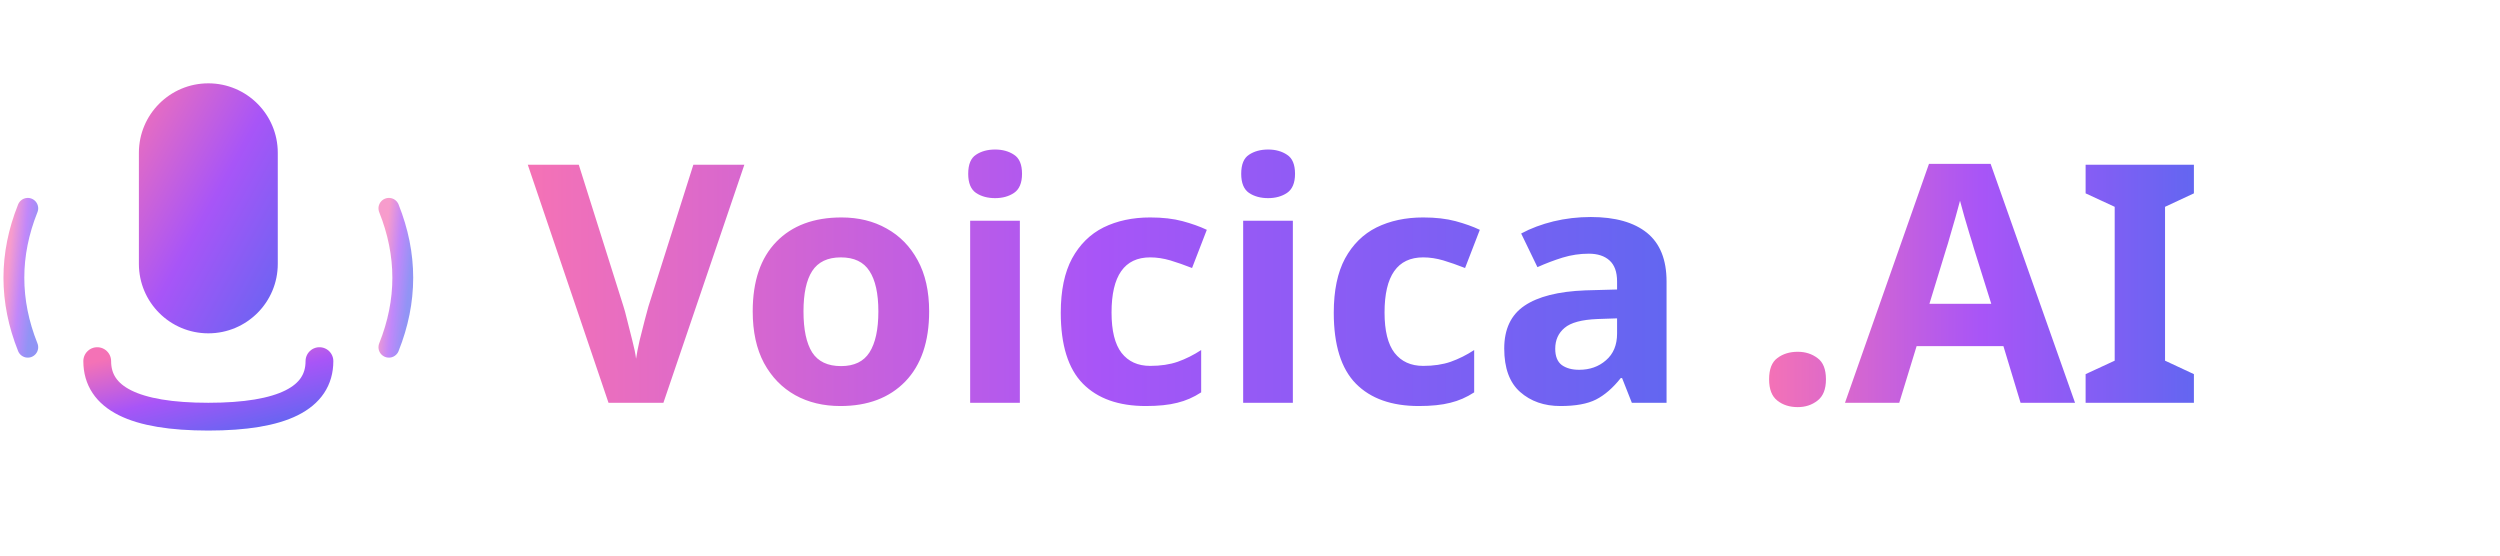
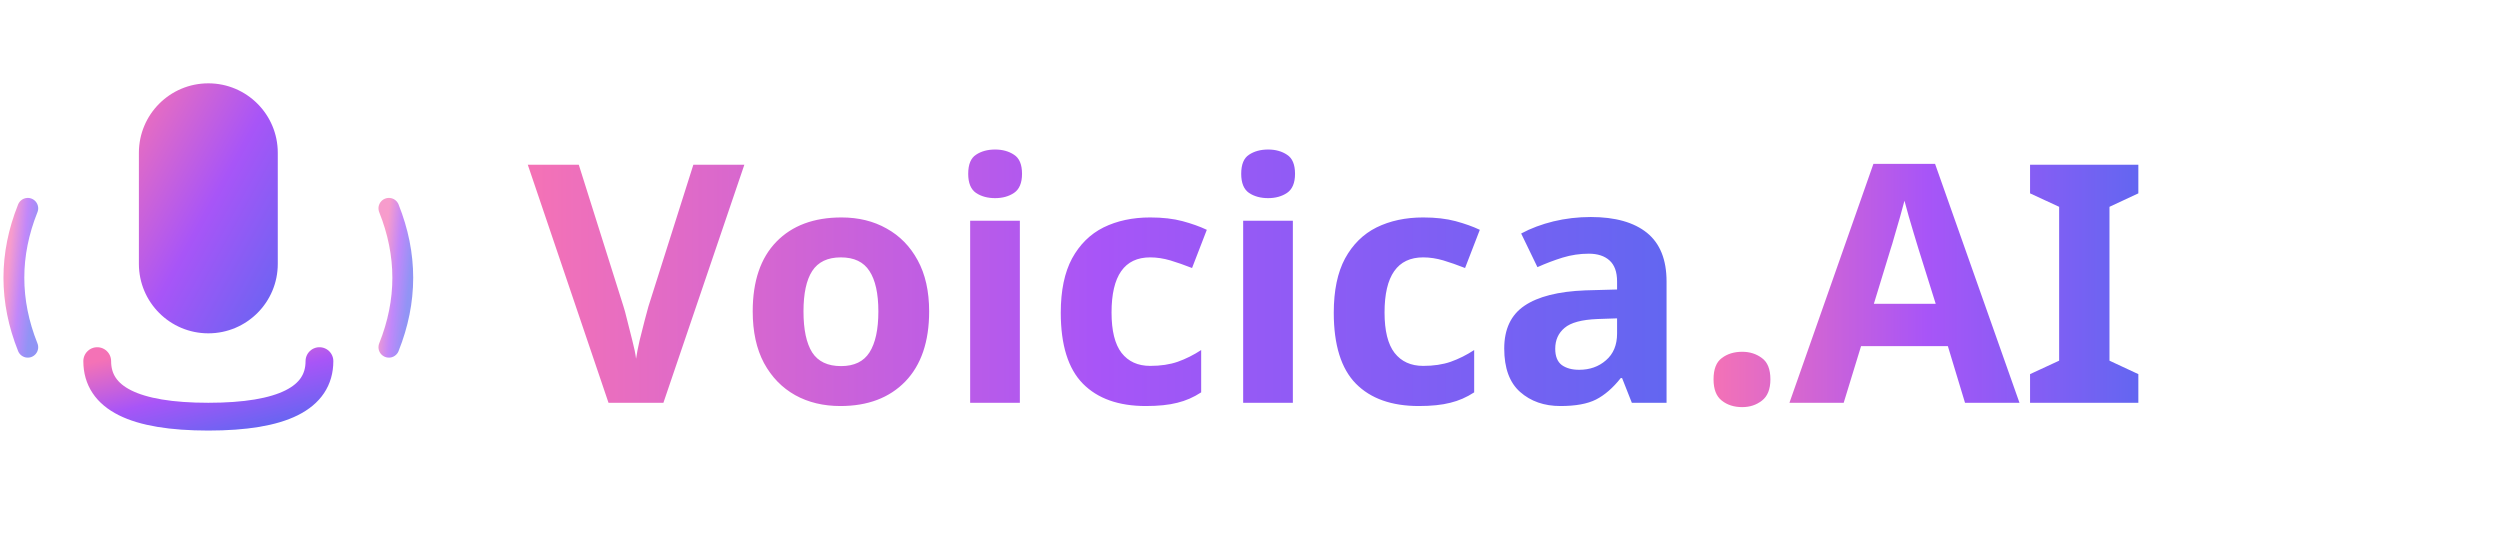
<svg xmlns="http://www.w3.org/2000/svg" viewBox="0 0 180 40" fill="none">
  <defs>
    <linearGradient id="brandGradient" x1="0%" y1="0%" x2="100%" y2="0%">
      <stop offset="0%" stop-color="#f472b6" />
      <stop offset="50%" stop-color="#a855f7" />
      <stop offset="100%" stop-color="#6366f1" />
    </linearGradient>
    <linearGradient id="iconGradient" x1="0" y1="0" x2="1" y2="1">
      <stop offset="0%" stop-color="#f472b6" />
      <stop offset="50%" stop-color="#a855f7" />
      <stop offset="100%" stop-color="#6366f1" />
    </linearGradient>
    <linearGradient id="aiGradient" x1="0%" y1="0%" x2="100%" y2="0%">
      <stop offset="0%" stop-color="#f472b6" />
      <stop offset="50%" stop-color="#a855f7" />
      <stop offset="100%" stop-color="#6366f1" />
    </linearGradient>
  </defs>
  <g transform="translate(15, 20)">
    <rect x="-5" y="-14" width="10" height="18" rx="5" fill="url(#iconGradient)" />
    <path d="M -8 6 Q -8 10, 0 10 Q 8 10, 8 6" stroke="url(#iconGradient)" stroke-width="2" fill="none" stroke-linecap="round" />
    <line x1="0" y1="10" x2="0" y2="16" stroke="url(#iconGradient)" stroke-width="2" stroke-linecap="round" />
    <line x1="-6" y1="16" x2="6" y2="16" stroke="url(#iconGradient)" stroke-width="2" stroke-linecap="round" />
    <path d="M -13 -5 Q -15 0, -13 5" stroke="url(#iconGradient)" stroke-width="1.5" fill="none" stroke-linecap="round" opacity="0.7" />
    <path d="M 13 -5 Q 15 0, 13 5" stroke="url(#iconGradient)" stroke-width="1.5" fill="none" stroke-linecap="round" opacity="0.7" />
  </g>
  <text x="38" y="29" font-family="Poppins, sans-serif" font-weight="700" font-size="24" fill="url(#brandGradient)">Voicica</text>
-   <text x="126" y="29" font-family="Poppins, sans-serif" font-weight="700" font-size="24" fill="url(#aiGradient)">.AI</text>
+   <text x="122" y="29" font-family="Poppins, sans-serif" font-weight="700" font-size="24" fill="url(#aiGradient)">.AI</text>
</svg>
